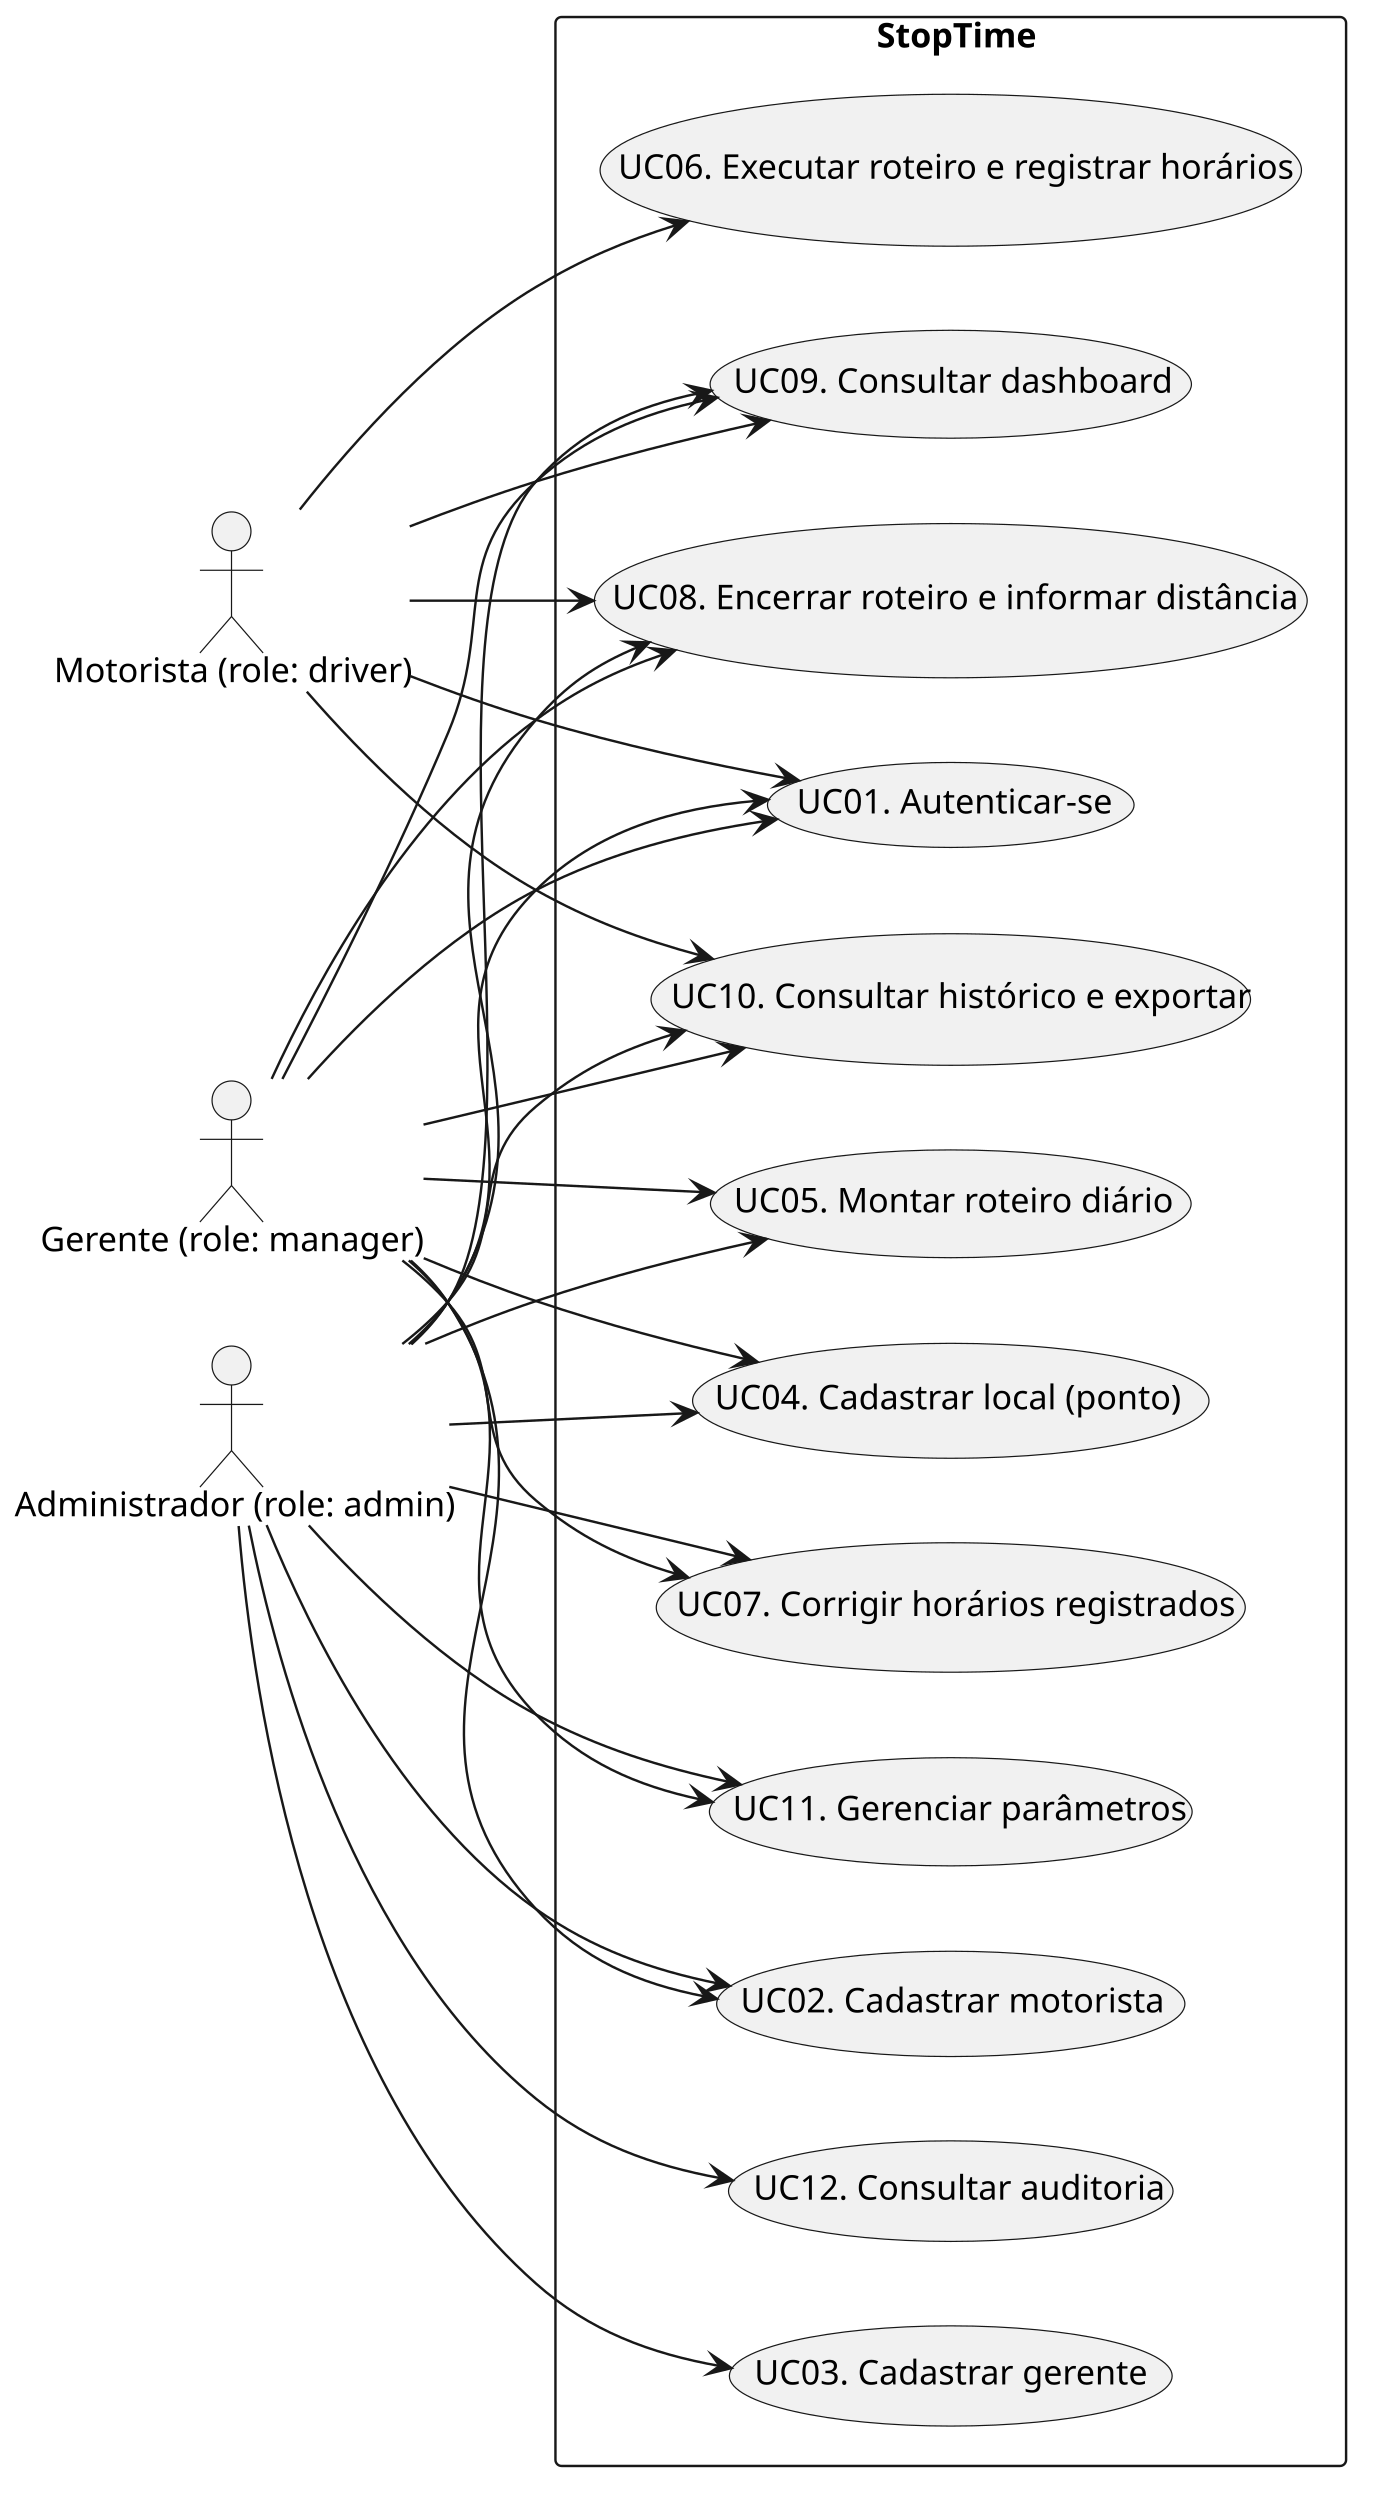
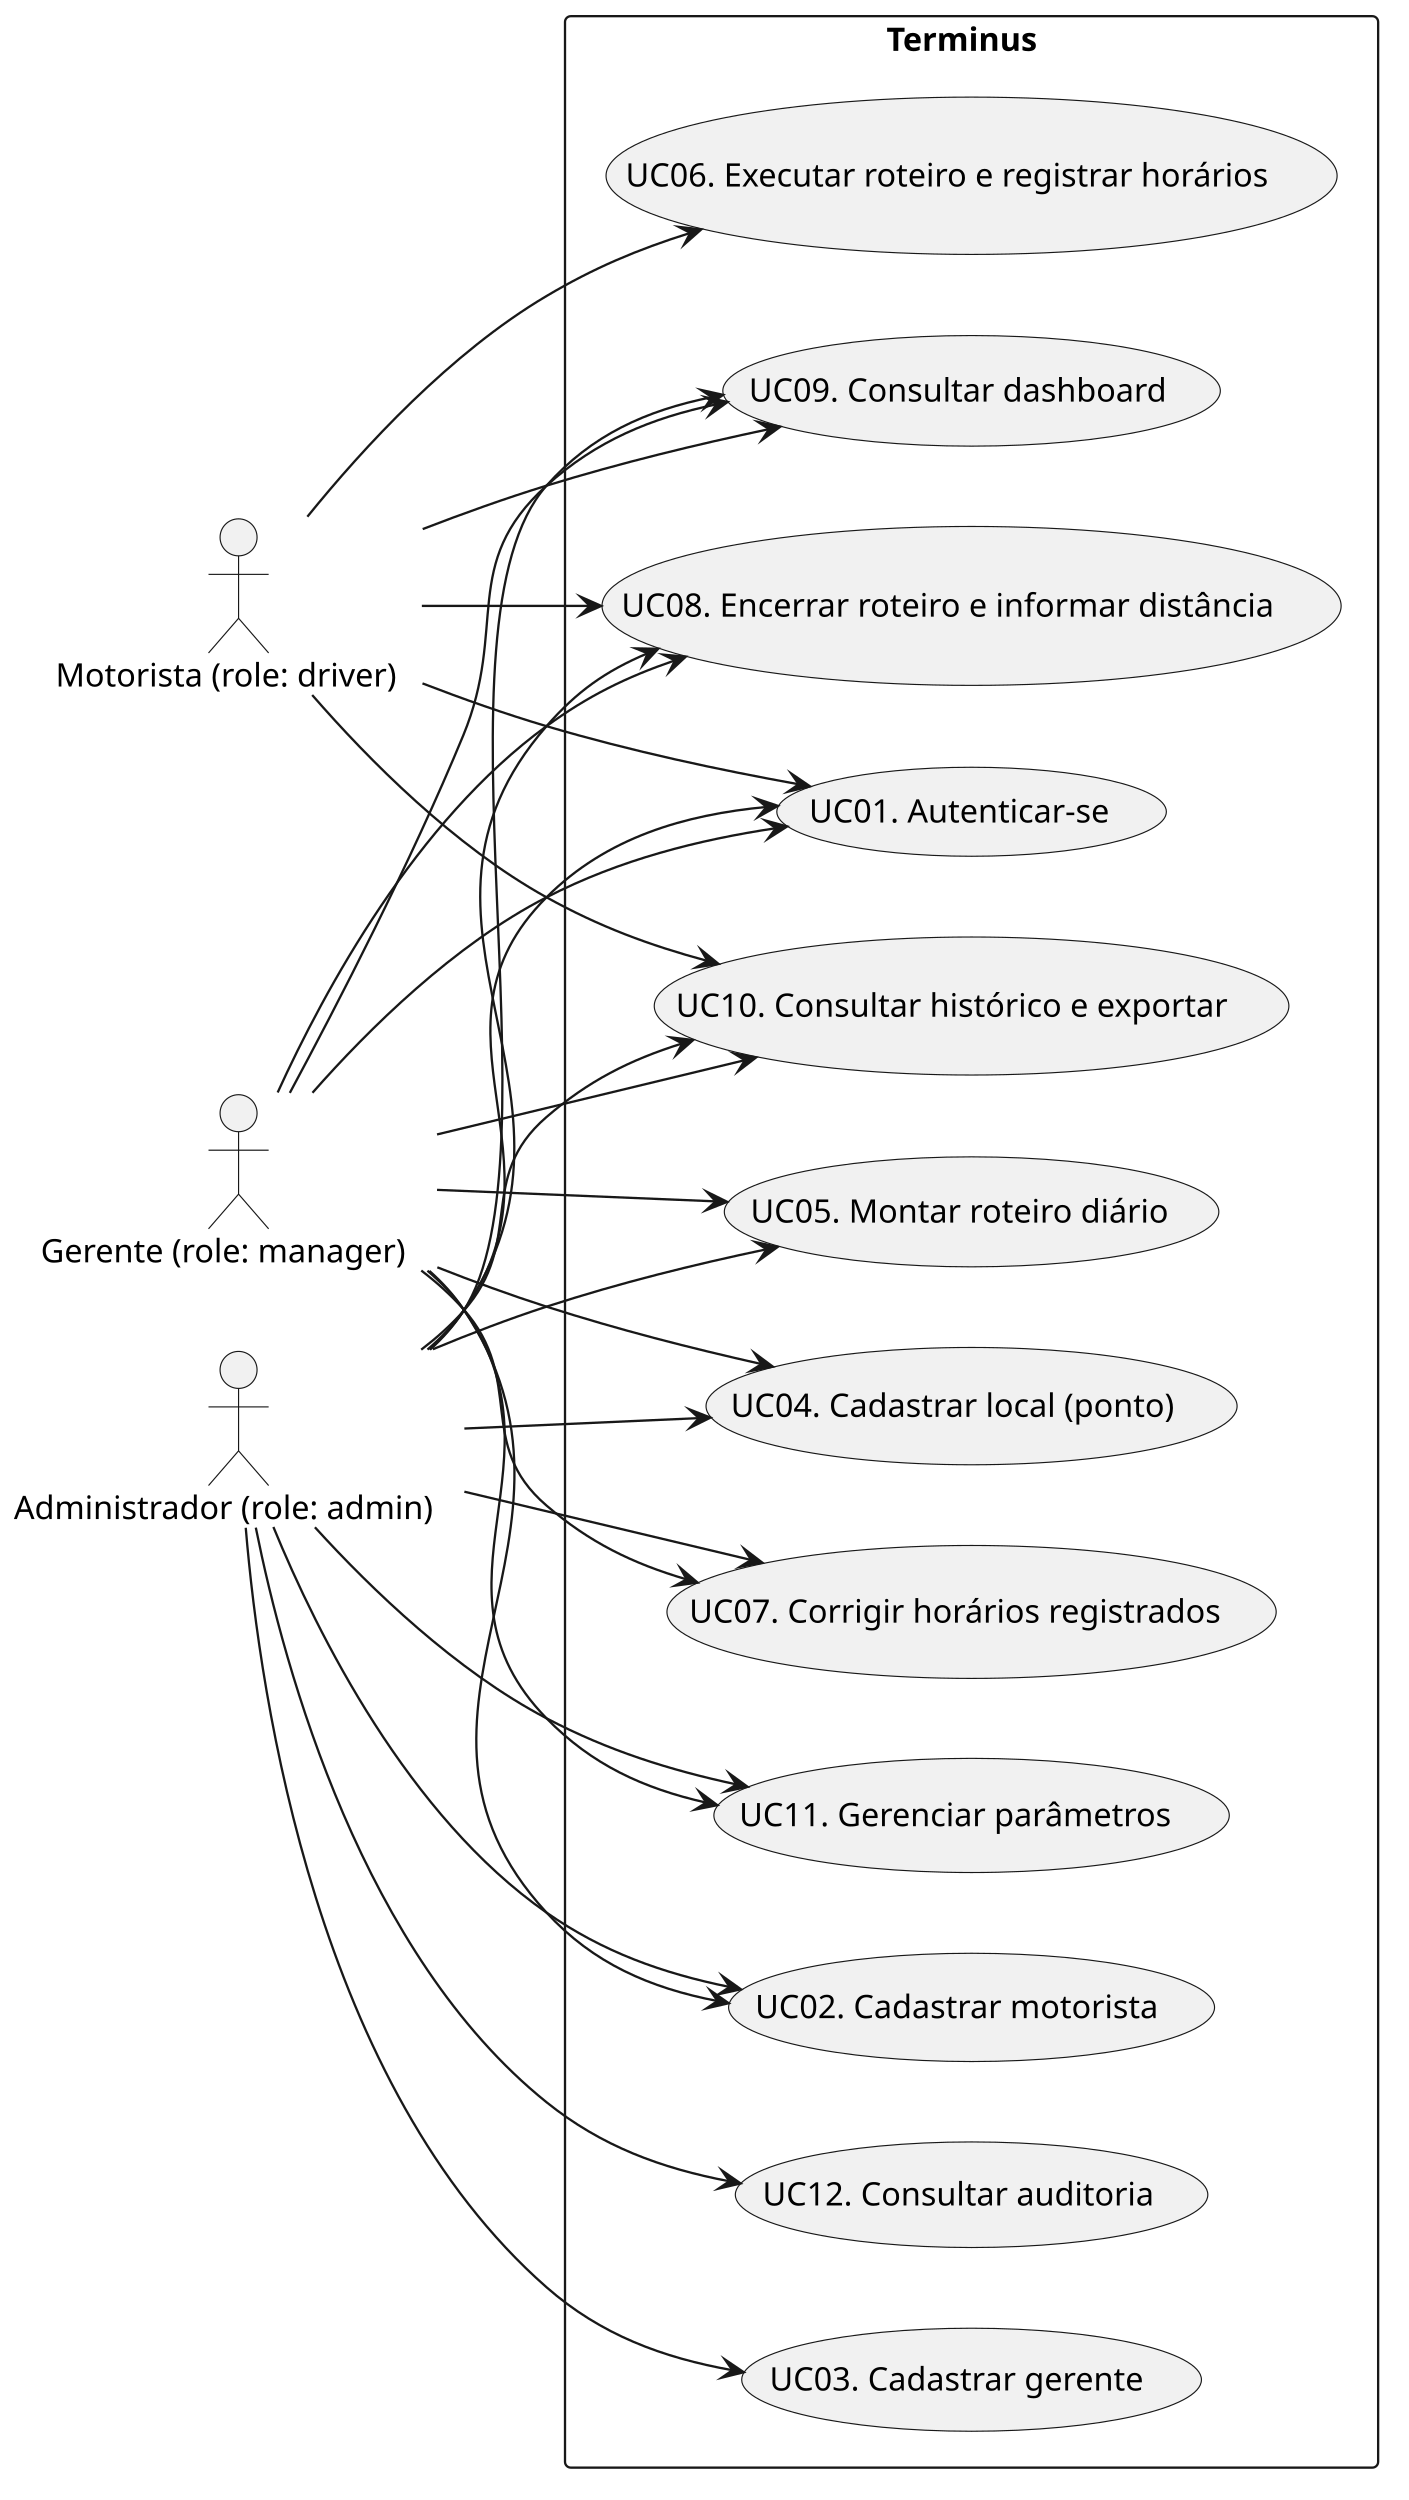
- <svg xmlns="http://www.w3.org/2000/svg" contentStyleType="text/css" data-diagram-type="DESCRIPTION" height="1028px" preserveAspectRatio="none" style="width:567px;height:1028px;background:#FFFFFF;" version="1.1" viewBox="0 0 567 1028" width="567px" zoomAndPan="magnify">
+ <svg xmlns="http://www.w3.org/2000/svg" version="1.1" data-diagram-type="DESCRIPTION" style="width:609px;height:1081px;background:#FFFFFF;" width="609px" height="1081px" viewBox="0 0 609 1081" zoomAndPan="magnify" preserveAspectRatio="none" contentStyleType="text/css">
  <defs />
-   <g>
-     <g class="cluster" data-qualified-name="StopTime" data-source-line="9" id="ent0004">
-       <rect fill="none" height="1007" rx="2.5" ry="2.5" style="stroke:#181818;stroke-width:1;" width="325.11" x="228.4" y="7" />
-       <text fill="#000000" font-family="sans-serif" font-size="14" font-weight="700" lengthAdjust="spacing" textLength="60.928" x="360.491" y="19.5">StopTime</text>
+   <g font-family="sans-serif" lengthAdjust="spacing">
+     <g class="cluster" data-qualified-name="Terminus" id="ent0004" data-source-line="9">
+       <rect x="244.31" y="7" width="351.6" height="1060" fill="none" style="stroke:#181818;stroke-width:1;" rx="2.5" ry="2.5" />
+       <text x="383.309" y="21.995" fill="#000" font-size="14" textLength="73.603" font-weight="700">Terminus</text>
    </g>
-     <g class="entity" data-qualified-name="StopTime.UC01" data-source-line="10" id="ent0005">
-       <ellipse cx="390.955" cy="330.995" fill="#F1F1F1" rx="75.375" ry="17.475" style="stroke:#181818;stroke-width:0.5;" />
-       <text fill="#000000" font-family="sans-serif" font-size="14" lengthAdjust="spacing" textLength="126.7" x="327.606" y="334.495">UC01. Autenticar-se</text>
+     <g class="entity" data-qualified-name="Terminus.UC01" id="ent0005" data-source-line="10">
+       <ellipse cx="420.114" cy="351.005" rx="84.224" ry="19.245" fill="#F1F1F1" style="stroke:#181818;stroke-width:0.5;" />
+       <text x="349.847" y="355.653" fill="#000" font-size="14" textLength="140.533">UC01. Autenticar-se</text>
    </g>
-     <g class="entity" data-qualified-name="StopTime.UC02" data-source-line="11" id="ent0006">
-       <ellipse cx="390.956" cy="824.003" fill="#F1F1F1" rx="96.266" ry="21.653" style="stroke:#181818;stroke-width:0.5;" />
-       <text fill="#000000" font-family="sans-serif" font-size="14" lengthAdjust="spacing" textLength="172.899" x="304.506" y="827.503">UC02. Cadastrar motorista</text>
+     <g class="entity" data-qualified-name="Terminus.UC02" id="ent0006" data-source-line="11">
+       <ellipse cx="420.109" cy="868.002" rx="105.059" ry="23.412" fill="#F1F1F1" style="stroke:#181818;stroke-width:0.5;" />
+       <text x="326.535" y="872.65" fill="#000" font-size="14" textLength="187.147">UC02. Cadastrar motorista</text>
    </g>
-     <g class="entity" data-qualified-name="StopTime.UC03" data-source-line="12" id="ent0007">
-       <ellipse cx="390.956" cy="976.997" fill="#F1F1F1" rx="91.036" ry="20.607" style="stroke:#181818;stroke-width:0.5;" />
-       <text fill="#000000" font-family="sans-serif" font-size="14" lengthAdjust="spacing" textLength="161.559" x="310.176" y="980.497">UC03. Cadastrar gerente</text>
+     <g class="entity" data-qualified-name="Terminus.UC03" id="ent0007" data-source-line="12">
+       <ellipse cx="420.106" cy="1028.999" rx="99.396" ry="22.279" fill="#F1F1F1" style="stroke:#181818;stroke-width:0.5;" />
+       <text x="332.743" y="1033.648" fill="#000" font-size="14" textLength="174.727">UC03. Cadastrar gerente</text>
    </g>
-     <g class="entity" data-qualified-name="StopTime.UC04" data-source-line="13" id="ent0008">
-       <ellipse cx="390.963" cy="576.005" fill="#F1F1F1" rx="106.173" ry="23.634" style="stroke:#181818;stroke-width:0.5;" />
-       <text fill="#000000" font-family="sans-serif" font-size="14" lengthAdjust="spacing" textLength="194.109" x="293.908" y="579.505">UC04. Cadastrar local (ponto)</text>
+     <g class="entity" data-qualified-name="Terminus.UC04" id="ent0008" data-source-line="13">
+       <ellipse cx="420.105" cy="608.003" rx="114.815" ry="25.363" fill="#F1F1F1" style="stroke:#181818;stroke-width:0.5;" />
+       <text x="315.977" y="612.651" fill="#000" font-size="14" textLength="208.257">UC04. Cadastrar local (ponto)</text>
    </g>
-     <g class="entity" data-qualified-name="StopTime.UC05" data-source-line="14" id="ent0009">
-       <ellipse cx="390.961" cy="495.004" fill="#F1F1F1" rx="98.821" ry="22.164" style="stroke:#181818;stroke-width:0.5;" />
-       <text fill="#000000" font-family="sans-serif" font-size="14" lengthAdjust="spacing" textLength="178.401" x="301.761" y="498.504">UC05. Montar roteiro diário</text>
+     <g class="entity" data-qualified-name="Terminus.UC05" id="ent0009" data-source-line="14">
+       <ellipse cx="420.111" cy="524.002" rx="106.911" ry="23.782" fill="#F1F1F1" style="stroke:#181818;stroke-width:0.5;" />
+       <text x="324.52" y="528.651" fill="#000" font-size="14" textLength="191.181">UC05. Montar roteiro diário</text>
    </g>
-     <g class="entity" data-qualified-name="StopTime.UC06" data-source-line="15" id="ent0010">
-       <ellipse cx="390.96" cy="70" fill="#F1F1F1" rx="144.2" ry="31.24" style="stroke:#181818;stroke-width:0.5;" />
-       <text fill="#000000" font-family="sans-serif" font-size="14" lengthAdjust="spacing" textLength="273.587" x="254.167" y="73.5">UC06. Executar roteiro e registrar horários</text>
+     <g class="entity" data-qualified-name="Terminus.UC06" id="ent0010" data-source-line="15">
+       <ellipse cx="420.11" cy="76.002" rx="158.06" ry="34.012" fill="#F1F1F1" style="stroke:#181818;stroke-width:0.5;" />
+       <text x="270.498" y="80.65" fill="#000" font-size="14" textLength="299.223">UC06. Executar roteiro e registrar horários</text>
    </g>
-     <g class="entity" data-qualified-name="StopTime.UC07" data-source-line="16" id="ent0011">
-       <ellipse cx="390.956" cy="660.999" fill="#F1F1F1" rx="121.096" ry="26.619" style="stroke:#181818;stroke-width:0.5;" />
-       <text fill="#000000" font-family="sans-serif" font-size="14" lengthAdjust="spacing" textLength="225.581" x="278.166" y="664.499">UC07. Corrigir horários registrados</text>
+     <g class="entity" data-qualified-name="Terminus.UC07" id="ent0011" data-source-line="16">
+       <ellipse cx="420.108" cy="697.004" rx="131.718" ry="28.744" fill="#F1F1F1" style="stroke:#181818;stroke-width:0.5;" />
+       <text x="298.008" y="701.652" fill="#000" font-size="14" textLength="244.2">UC07. Corrigir horários registrados</text>
    </g>
-     <g class="entity" data-qualified-name="StopTime.UC08" data-source-line="17" id="ent0012">
-       <ellipse cx="390.964" cy="247.001" fill="#F1F1F1" rx="146.554" ry="31.711" style="stroke:#181818;stroke-width:0.5;" />
-       <text fill="#000000" font-family="sans-serif" font-size="14" lengthAdjust="spacing" textLength="278.445" x="251.742" y="250.501">UC08. Encerrar roteiro e informar distância</text>
+     <g class="entity" data-qualified-name="Terminus.UC08" id="ent0012" data-source-line="17">
+       <ellipse cx="420.108" cy="262" rx="159.798" ry="34.36" fill="#F1F1F1" style="stroke:#181818;stroke-width:0.5;" />
+       <text x="268.696" y="266.648" fill="#000" font-size="14" textLength="302.825">UC08. Encerrar roteiro e informar distância</text>
    </g>
-     <g class="entity" data-qualified-name="StopTime.UC09" data-source-line="18" id="ent0013">
-       <ellipse cx="390.958" cy="158.002" fill="#F1F1F1" rx="98.958" ry="22.192" style="stroke:#181818;stroke-width:0.5;" />
-       <text fill="#000000" font-family="sans-serif" font-size="14" lengthAdjust="spacing" textLength="178.695" x="301.611" y="161.502">UC09. Consultar dashboard</text>
+     <g class="entity" data-qualified-name="Terminus.UC09" id="ent0013" data-source-line="18">
+       <ellipse cx="420.109" cy="169.002" rx="107.559" ry="23.912" fill="#F1F1F1" style="stroke:#181818;stroke-width:0.5;" />
+       <text x="323.814" y="173.65" fill="#000" font-size="14" textLength="192.589">UC09. Consultar dashboard</text>
    </g>
-     <g class="entity" data-qualified-name="StopTime.UC10" data-source-line="19" id="ent0014">
-       <ellipse cx="390.957" cy="411.002" fill="#F1F1F1" rx="123.257" ry="27.052" style="stroke:#181818;stroke-width:0.5;" />
-       <text fill="#000000" font-family="sans-serif" font-size="14" lengthAdjust="spacing" textLength="230.103" x="275.906" y="414.502">UC10. Consultar histórico e exportar</text>
+     <g class="entity" data-qualified-name="Terminus.UC10" id="ent0014" data-source-line="19">
+       <ellipse cx="420.107" cy="435.001" rx="137.207" ry="29.841" fill="#F1F1F1" style="stroke:#181818;stroke-width:0.5;" />
+       <text x="292.234" y="439.65" fill="#000" font-size="14" textLength="255.746">UC10. Consultar histórico e exportar</text>
    </g>
-     <g class="entity" data-qualified-name="StopTime.UC11" data-source-line="20" id="ent0015">
-       <ellipse cx="390.955" cy="744.999" fill="#F1F1F1" rx="99.245" ry="22.249" style="stroke:#181818;stroke-width:0.5;" />
-       <text fill="#000000" font-family="sans-serif" font-size="14" lengthAdjust="spacing" textLength="179.311" x="301.3" y="748.499">UC11. Gerenciar parâmetros</text>
+     <g class="entity" data-qualified-name="Terminus.UC11" id="ent0015" data-source-line="20">
+       <ellipse cx="420.11" cy="784.996" rx="111.43" ry="24.686" fill="#F1F1F1" style="stroke:#181818;stroke-width:0.5;" />
+       <text x="319.625" y="789.645" fill="#000" font-size="14" textLength="200.97">UC11. Gerenciar parâmetros</text>
    </g>
-     <g class="entity" data-qualified-name="StopTime.UC12" data-source-line="21" id="ent0016">
-       <ellipse cx="390.956" cy="900.999" fill="#F1F1F1" rx="91.396" ry="20.679" style="stroke:#181818;stroke-width:0.5;" />
-       <text fill="#000000" font-family="sans-serif" font-size="14" lengthAdjust="spacing" textLength="162.343" x="309.784" y="904.499">UC12. Consultar auditoria</text>
+     <g class="entity" data-qualified-name="Terminus.UC12" id="ent0016" data-source-line="21">
+       <ellipse cx="420.112" cy="949" rx="102.152" ry="22.83" fill="#F1F1F1" style="stroke:#181818;stroke-width:0.5;" />
+       <text x="329.717" y="953.649" fill="#000" font-size="14" textLength="180.79">UC12. Consultar auditoria</text>
    </g>
-     <g class="entity" data-qualified-name="Motorista" data-source-line="5" id="ent0001">
-       <ellipse cx="95.198" cy="218.5" fill="#F1F1F1" rx="8" ry="8" style="stroke:#181818;stroke-width:0.5;" />
-       <path d="M95.198,226.5 L95.198,253.5 M82.198,234.5 L108.198,234.5 M95.198,253.5 L82.198,268.5 M95.198,253.5 L108.198,268.5" fill="none" style="stroke:#181818;stroke-width:0.5;" />
-       <text fill="#000000" font-family="sans-serif" font-size="14" lengthAdjust="spacing" textLength="146.076" x="22.16" y="280.5">Motorista (role: driver)</text>
+     <g class="entity" data-qualified-name="Motorista" id="ent0001" data-source-line="5">
+       <ellipse cx="103.159" cy="232.35" rx="8" ry="8" fill="#F1F1F1" style="stroke:#181818;stroke-width:0.5;" />
+       <path d="M103.159,240.35 L103.159,267.35 M90.159,248.35 L116.159,248.35 M103.159,267.35 L90.159,282.35 M103.159,267.35 L116.159,282.35" style="stroke:#181818;stroke-width:0.5;" fill="none" />
+       <text x="24.03" y="296.845" fill="#000" font-size="14" textLength="158.259">Motorista (role: driver)</text>
    </g>
-     <g class="entity" data-qualified-name="Gerente" data-source-line="6" id="ent0002">
-       <ellipse cx="95.196" cy="452.5" fill="#F1F1F1" rx="8" ry="8" style="stroke:#181818;stroke-width:0.5;" />
-       <path d="M95.196,460.5 L95.196,487.5 M82.196,468.5 L108.196,468.5 M95.196,487.5 L82.196,502.5 M95.196,487.5 L108.196,502.5" fill="none" style="stroke:#181818;stroke-width:0.5;" />
-       <text fill="#000000" font-family="sans-serif" font-size="14" lengthAdjust="spacing" textLength="157.191" x="16.6" y="514.5">Gerente (role: manager)</text>
+     <g class="entity" data-qualified-name="Gerente" id="ent0002" data-source-line="6">
+       <ellipse cx="103.158" cy="481.35" rx="8" ry="8" fill="#F1F1F1" style="stroke:#181818;stroke-width:0.5;" />
+       <path d="M103.158,489.35 L103.158,516.35 M90.158,497.35 L116.158,497.35 M103.158,516.35 L90.158,531.35 M103.158,516.35 L116.158,531.35" style="stroke:#181818;stroke-width:0.5;" fill="none" />
+       <text x="17.61" y="545.845" fill="#000" font-size="14" textLength="171.097">Gerente (role: manager)</text>
    </g>
-     <g class="entity" data-qualified-name="Admin" data-source-line="7" id="ent0003">
-       <ellipse cx="95.201" cy="561.5" fill="#F1F1F1" rx="8" ry="8" style="stroke:#181818;stroke-width:0.5;" />
-       <path d="M95.201,569.5 L95.201,596.5 M82.201,577.5 L108.201,577.5 M95.201,596.5 L82.201,611.5 M95.201,596.5 L108.201,611.5" fill="none" style="stroke:#181818;stroke-width:0.5;" />
-       <text fill="#000000" font-family="sans-serif" font-size="14" lengthAdjust="spacing" textLength="178.401" x="6" y="623.5">Administrador (role: admin)</text>
+     <g class="entity" data-qualified-name="Admin" id="ent0003" data-source-line="7">
+       <ellipse cx="103.156" cy="592.35" rx="8" ry="8" fill="#F1F1F1" style="stroke:#181818;stroke-width:0.5;" />
+       <path d="M103.156,600.35 L103.156,627.35 M90.156,608.35 L116.156,608.35 M103.156,627.35 L90.156,642.35 M103.156,627.35 L116.156,642.35" style="stroke:#181818;stroke-width:0.5;" fill="none" />
+       <text x="6" y="656.845" fill="#000" font-size="14" textLength="194.312">Administrador (role: admin)</text>
    </g>
-     <g class="link" data-entity-1="ent0001" data-entity-2="ent0005" data-link-type="dependency" data-source-line="24" id="lnk17">
-       <path d="M168.69,278.02 C185.48,284.52 203.41,290.93 220.4,296 C255.69,306.52 291.112,314.076 323.592,320.046" fill="none" id="Motorista-to-UC01" style="stroke:#181818;stroke-width:1;" />
-       <polygon fill="#181818" points="328.51,320.95,320.381,315.389,323.592,320.046,318.935,323.257,328.51,320.95" style="stroke:#181818;stroke-width:1;stroke-linejoin:miter;stroke-miterlimit:10;" />
+     <g class="link" data-entity-1="ent0001" data-entity-2="ent0005" id="lnk17" data-source-line="24" data-link-type="dependency">
+       <path d="M182.68,295.5 C200.14,302.22 218.7,308.8 236.31,314 C273.42,324.96 310.79,332.859 345.35,339.119" style="stroke:#181818;stroke-width:1;" fill="none" id="Motorista-to-UC01" />
+       <polygon points="350.27,340.01,342.127,334.47,345.35,339.119,340.701,342.342,350.27,340.01" fill="#181818" style="stroke:#181818;stroke-width:1;stroke-linejoin:miter;stroke-miterlimit:10;" />
    </g>
-     <g class="link" data-entity-1="ent0001" data-entity-2="ent0010" data-link-type="dependency" data-source-line="25" id="lnk18">
-       <path d="M123.26,209.54 C146.07,180.55 181.21,141.5 220.4,118 C239.42,106.59 256.499,99.294 278.049,92.544" fill="none" id="Motorista-to-UC06" style="stroke:#181818;stroke-width:1;" />
-       <polygon fill="#181818" points="282.82,91.05,273.036,89.923,278.049,92.544,275.427,97.557,282.82,91.05" style="stroke:#181818;stroke-width:1;stroke-linejoin:miter;stroke-miterlimit:10;" />
+     <g class="link" data-entity-1="ent0001" data-entity-2="ent0010" id="lnk18" data-source-line="25" data-link-type="dependency">
+       <path d="M132.9,223.43 C157.29,193.3 194.84,152.56 236.31,128 C256.75,115.89 275.381,107.982 298.461,100.712" style="stroke:#181818;stroke-width:1;" fill="none" id="Motorista-to-UC06" />
+       <polygon points="303.23,99.21,293.444,98.099,298.461,100.712,295.848,105.729,303.23,99.21" fill="#181818" style="stroke:#181818;stroke-width:1;stroke-linejoin:miter;stroke-miterlimit:10;" />
    </g>
-     <g class="link" data-entity-1="ent0001" data-entity-2="ent0012" data-link-type="dependency" data-source-line="26" id="lnk19">
-       <path d="M168.44,247 C191.46,247 212.81,247 239.11,247" fill="none" id="Motorista-to-UC08" style="stroke:#181818;stroke-width:1;" />
-       <polygon fill="#181818" points="244.11,247,235.11,243,239.11,247,235.11,251,244.11,247" style="stroke:#181818;stroke-width:1;stroke-linejoin:miter;stroke-miterlimit:10;" />
+     <g class="link" data-entity-1="ent0001" data-entity-2="ent0012" id="lnk19" data-source-line="26" data-link-type="dependency">
+       <path d="M182.41,262 C206.1,262 228.01,262 254.99,262" style="stroke:#181818;stroke-width:1;" fill="none" id="Motorista-to-UC08" />
+       <polygon points="259.99,262,250.99,258,254.99,262,250.99,266,259.99,262" fill="#181818" style="stroke:#181818;stroke-width:1;stroke-linejoin:miter;stroke-miterlimit:10;" />
    </g>
-     <g class="link" data-entity-1="ent0001" data-entity-2="ent0013" data-link-type="dependency" data-source-line="27" id="lnk20">
-       <path d="M168.47,216.46 C185.35,209.9 203.37,203.34 220.4,198 C251.43,188.28 281.411,180.763 311.421,174.043" fill="none" id="Motorista-to-UC09" style="stroke:#181818;stroke-width:1;" />
-       <polygon fill="#181818" points="316.3,172.95,306.643,171.013,311.421,174.043,308.392,178.82,316.3,172.95" style="stroke:#181818;stroke-width:1;stroke-linejoin:miter;stroke-miterlimit:10;" />
+     <g class="link" data-entity-1="ent0001" data-entity-2="ent0013" id="lnk20" data-source-line="27" data-link-type="dependency">
+       <path d="M182.77,228.77 C200.22,222.05 218.75,215.39 236.31,210 C268.96,199.98 300.689,192.32 332.529,185.55" style="stroke:#181818;stroke-width:1;" fill="none" id="Motorista-to-UC09" />
+       <polygon points="337.42,184.51,327.785,182.469,332.529,185.55,329.449,190.294,337.42,184.51" fill="#181818" style="stroke:#181818;stroke-width:1;stroke-linejoin:miter;stroke-miterlimit:10;" />
    </g>
-     <g class="link" data-entity-1="ent0001" data-entity-2="ent0014" data-link-type="dependency" data-source-line="28" id="lnk21">
-       <path d="M126.16,284.42 C149.26,310.89 183.43,345.24 220.4,366 C242.57,378.45 263.492,386.27 288.122,392.9" fill="none" id="Motorista-to-UC10" style="stroke:#181818;stroke-width:1;" />
-       <polygon fill="#181818" points="292.95,394.2,285.299,387.998,288.122,392.9,283.22,395.723,292.95,394.2" style="stroke:#181818;stroke-width:1;stroke-linejoin:miter;stroke-miterlimit:10;" />
+     <g class="link" data-entity-1="ent0001" data-entity-2="ent0014" id="lnk21" data-source-line="28" data-link-type="dependency">
+       <path d="M134.99,300.53 C159.57,328.75 196.4,365.85 236.31,388 C259.09,400.64 280.523,408.657 305.903,415.507" style="stroke:#181818;stroke-width:1;" fill="none" id="Motorista-to-UC10" />
+       <polygon points="310.73,416.81,303.083,410.603,305.903,415.507,300.999,418.327,310.73,416.81" fill="#181818" style="stroke:#181818;stroke-width:1;stroke-linejoin:miter;stroke-miterlimit:10;" />
    </g>
-     <g class="link" data-entity-1="ent0002" data-entity-2="ent0005" data-link-type="dependency" data-source-line="30" id="lnk22">
-       <path d="M126.57,443.71 C149.62,417.92 183.56,384.96 220.4,366 C250.87,350.32 282.876,342.417 314.506,337.637" fill="none" id="Gerente-to-UC01" style="stroke:#181818;stroke-width:1;" />
-       <polygon fill="#181818" points="319.45,336.89,309.953,334.28,314.506,337.637,311.149,342.19,319.45,336.89" style="stroke:#181818;stroke-width:1;stroke-linejoin:miter;stroke-miterlimit:10;" />
+     <g class="link" data-entity-1="ent0002" data-entity-2="ent0005" id="lnk22" data-source-line="30" data-link-type="dependency">
+       <path d="M135.11,472.52 C159.62,444.71 196.31,408.55 236.31,388 C268.28,371.57 301.947,363.19 335.437,358.11" style="stroke:#181818;stroke-width:1;" fill="none" id="Gerente-to-UC01" />
+       <polygon points="340.38,357.36,330.882,354.755,335.437,358.11,332.082,362.665,340.38,357.36" fill="#181818" style="stroke:#181818;stroke-width:1;stroke-linejoin:miter;stroke-miterlimit:10;" />
    </g>
-     <g class="link" data-entity-1="ent0002" data-entity-2="ent0006" data-link-type="dependency" data-source-line="31" id="lnk23">
-       <path d="M168.96,518.37 C174.85,523.64 180.16,529.5 184.4,536 C245.53,629.63 144.66,702.74 220.4,785 C239.53,805.78 262.391,815.629 289.951,820.969" fill="none" id="Gerente-to-UC02" style="stroke:#181818;stroke-width:1;" />
-       <polygon fill="#181818" points="294.86,821.92,286.785,816.281,289.951,820.969,285.263,824.135,294.86,821.92" style="stroke:#181818;stroke-width:1;stroke-linejoin:miter;stroke-miterlimit:10;" />
+     <g class="link" data-entity-1="ent0002" data-entity-2="ent0006" id="lnk23" data-source-line="31" data-link-type="dependency">
+       <path d="M185.68,549.55 C191.23,554.47 196.22,559.94 200.31,566 C265.86,663.03 157.04,740.81 236.31,827 C256.57,849.02 280.962,859.555 310.202,865.245" style="stroke:#181818;stroke-width:1;" fill="none" id="Gerente-to-UC02" />
+       <polygon points="315.11,866.2,307.04,860.555,310.202,865.245,305.512,868.407,315.11,866.2" fill="#181818" style="stroke:#181818;stroke-width:1;stroke-linejoin:miter;stroke-miterlimit:10;" />
    </g>
-     <g class="link" data-entity-1="ent0002" data-entity-2="ent0008" data-link-type="dependency" data-source-line="32" id="lnk24">
-       <path d="M174.24,517.37 C189.37,523.72 205.24,529.91 220.4,535 C249.69,544.83 277.678,552.206 306.628,558.886" fill="none" id="Gerente-to-UC04" style="stroke:#181818;stroke-width:1;" />
-       <polygon fill="#181818" points="311.5,560.01,303.63,554.089,306.628,558.886,301.831,561.884,311.5,560.01" style="stroke:#181818;stroke-width:1;stroke-linejoin:miter;stroke-miterlimit:10;" />
+     <g class="link" data-entity-1="ent0002" data-entity-2="ent0008" id="lnk24" data-source-line="32" data-link-type="dependency">
+       <path d="M189.1,547.99 C204.65,554.11 220.85,560.06 236.31,565 C267.83,575.08 298.213,582.82 329.293,589.83" style="stroke:#181818;stroke-width:1;" fill="none" id="Gerente-to-UC04" />
+       <polygon points="334.17,590.93,326.271,585.048,329.293,589.83,324.51,592.852,334.17,590.93" fill="#181818" style="stroke:#181818;stroke-width:1;stroke-linejoin:miter;stroke-miterlimit:10;" />
    </g>
-     <g class="link" data-entity-1="ent0002" data-entity-2="ent0009" data-link-type="dependency" data-source-line="33" id="lnk25">
-       <path d="M174.15,484.71 C210.86,486.46 250.016,488.332 288.786,490.182" fill="none" id="Gerente-to-UC05" style="stroke:#181818;stroke-width:1;" />
-       <polygon fill="#181818" points="293.78,490.42,284.981,485.996,288.786,490.182,284.6,493.986,293.78,490.42" style="stroke:#181818;stroke-width:1;stroke-linejoin:miter;stroke-miterlimit:10;" />
+     <g class="link" data-entity-1="ent0002" data-entity-2="ent0009" id="lnk25" data-source-line="33" data-link-type="dependency">
+       <path d="M188.97,514.5 C227.6,516.1 268.694,517.794 309.454,519.474" style="stroke:#181818;stroke-width:1;" fill="none" id="Gerente-to-UC05" />
+       <polygon points="314.45,519.68,305.622,515.313,309.454,519.474,305.293,523.306,314.45,519.68" fill="#181818" style="stroke:#181818;stroke-width:1;stroke-linejoin:miter;stroke-miterlimit:10;" />
    </g>
-     <g class="link" data-entity-1="ent0002" data-entity-2="ent0011" data-link-type="dependency" data-source-line="34" id="lnk26">
-       <path d="M165.45,518.32 C172.34,523.7 178.84,529.6 184.4,536 C210.25,565.73 190.35,591.52 220.4,617 C238.15,632.05 255.632,640.624 278.152,647.224" fill="none" id="Gerente-to-UC07" style="stroke:#181818;stroke-width:1;" />
-       <polygon fill="#181818" points="282.95,648.63,275.438,642.26,278.152,647.224,273.188,649.937,282.95,648.63" style="stroke:#181818;stroke-width:1;stroke-linejoin:miter;stroke-miterlimit:10;" />
+     <g class="link" data-entity-1="ent0002" data-entity-2="ent0011" id="lnk26" data-source-line="34" data-link-type="dependency">
+       <path d="M182.16,549.38 C188.76,554.42 194.95,559.96 200.31,566 C227.55,596.68 205.15,624.31 236.31,651 C254.83,666.86 273.253,675.979 296.873,682.929" style="stroke:#181818;stroke-width:1;" fill="none" id="Gerente-to-UC07" />
+       <polygon points="301.67,684.34,294.165,677.962,296.873,682.929,291.907,685.637,301.67,684.34" fill="#181818" style="stroke:#181818;stroke-width:1;stroke-linejoin:miter;stroke-miterlimit:10;" />
    </g>
-     <g class="link" data-entity-1="ent0002" data-entity-2="ent0012" data-link-type="dependency" data-source-line="35" id="lnk27">
-       <path d="M111.7,443.65 C131.04,401.61 168.06,334.2 220.4,296 C237.36,283.63 252.65,275.99 272.88,269.06" fill="none" id="Gerente-to-UC08" style="stroke:#181818;stroke-width:1;" />
-       <polygon fill="#181818" points="277.61,267.44,267.799,266.572,272.88,269.06,270.392,274.141,277.61,267.44" style="stroke:#181818;stroke-width:1;stroke-linejoin:miter;stroke-miterlimit:10;" />
+     <g class="link" data-entity-1="ent0002" data-entity-2="ent0012" id="lnk27" data-source-line="35" data-link-type="dependency">
+       <path d="M120.06,472.39 C140.45,427.67 180.01,354.92 236.31,314 C254.19,301 270.511,292.874 291.831,285.554" style="stroke:#181818;stroke-width:1;" fill="none" id="Gerente-to-UC08" />
+       <polygon points="296.56,283.93,286.749,283.069,291.831,285.554,289.347,290.636,296.56,283.93" fill="#181818" style="stroke:#181818;stroke-width:1;stroke-linejoin:miter;stroke-miterlimit:10;" />
    </g>
-     <g class="link" data-entity-1="ent0002" data-entity-2="ent0013" data-link-type="dependency" data-source-line="36" id="lnk28">
-       <path d="M116.12,443.68 C134.93,407.69 163.33,351.41 184.4,301 C203.1,256.26 184.37,230.45 220.4,198 C240.85,179.58 263.301,170.246 290.041,164.526" fill="none" id="Gerente-to-UC09" style="stroke:#181818;stroke-width:1;" />
-       <polygon fill="#181818" points="294.93,163.48,285.292,161.451,290.041,164.526,286.966,169.274,294.93,163.48" style="stroke:#181818;stroke-width:1;stroke-linejoin:miter;stroke-miterlimit:10;" />
+     <g class="link" data-entity-1="ent0002" data-entity-2="ent0013" id="lnk28" data-source-line="36" data-link-type="dependency">
+       <path d="M125.32,472.56 C145.99,434.14 177.57,373.01 200.31,318 C219.64,271.24 198.77,243.92 236.31,210 C257.79,190.59 281.537,180.747 309.757,174.827" style="stroke:#181818;stroke-width:1;" fill="none" id="Gerente-to-UC09" />
+       <polygon points="314.65,173.8,305.02,171.733,309.757,174.827,306.663,179.563,314.65,173.8" fill="#181818" style="stroke:#181818;stroke-width:1;stroke-linejoin:miter;stroke-miterlimit:10;" />
    </g>
-     <g class="link" data-entity-1="ent0002" data-entity-2="ent0014" data-link-type="dependency" data-source-line="37" id="lnk29">
-       <path d="M174.15,462.43 C214.77,452.74 259.636,442.06 301.106,432.17" fill="none" id="Gerente-to-UC10" style="stroke:#181818;stroke-width:1;" />
-       <polygon fill="#181818" points="305.97,431.01,296.288,429.207,301.106,432.17,298.143,436.989,305.97,431.01" style="stroke:#181818;stroke-width:1;stroke-linejoin:miter;stroke-miterlimit:10;" />
+     <g class="link" data-entity-1="ent0002" data-entity-2="ent0014" id="lnk29" data-source-line="37" data-link-type="dependency">
+       <path d="M188.97,490.53 C231.61,480.25 278.479,468.933 322.089,458.413" style="stroke:#181818;stroke-width:1;" fill="none" id="Gerente-to-UC10" />
+       <polygon points="326.95,457.24,317.263,455.462,322.089,458.413,319.139,463.239,326.95,457.24" fill="#181818" style="stroke:#181818;stroke-width:1;stroke-linejoin:miter;stroke-miterlimit:10;" />
    </g>
-     <g class="link" data-entity-1="ent0002" data-entity-2="ent0015" data-link-type="dependency" data-source-line="38" id="lnk30">
-       <path d="M168.1,518.31 C174.25,523.61 179.84,529.5 184.4,536 C228.49,598.88 166.69,650.11 220.4,705 C239.54,724.56 261.451,734.244 288.101,739.944" fill="none" id="Gerente-to-UC11" style="stroke:#181818;stroke-width:1;" />
-       <polygon fill="#181818" points="292.99,740.99,285.026,735.196,288.101,739.944,283.352,743.019,292.99,740.99" style="stroke:#181818;stroke-width:1;stroke-linejoin:miter;stroke-miterlimit:10;" />
+     <g class="link" data-entity-1="ent0002" data-entity-2="ent0015" id="lnk30" data-source-line="38" data-link-type="dependency">
+       <path d="M184.82,549.46 C190.63,554.42 195.92,559.92 200.31,566 C247.34,631.06 180.27,685.52 236.31,743 C255.86,763.05 278.034,773.264 305.324,779.454" style="stroke:#181818;stroke-width:1;" fill="none" id="Gerente-to-UC11" />
+       <polygon points="310.2,780.56,302.308,774.668,305.324,779.454,300.538,782.47,310.2,780.56" fill="#181818" style="stroke:#181818;stroke-width:1;stroke-linejoin:miter;stroke-miterlimit:10;" />
    </g>
-     <g class="link" data-entity-1="ent0003" data-entity-2="ent0005" data-link-type="dependency" data-source-line="40" id="lnk31">
-       <path d="M168.1,552.69 C174.25,547.39 179.84,541.5 184.4,535 C228.49,472.12 165.93,420.13 220.4,366 C245.24,341.32 277.61,332.297 310.93,329.307" fill="none" id="Admin-to-UC01" style="stroke:#181818;stroke-width:1;" />
-       <polygon fill="#181818" points="315.91,328.86,306.589,325.68,310.93,329.307,307.303,333.648,315.91,328.86" style="stroke:#181818;stroke-width:1;stroke-linejoin:miter;stroke-miterlimit:10;" />
+     <g class="link" data-entity-1="ent0003" data-entity-2="ent0005" id="lnk31" data-source-line="40" data-link-type="dependency">
+       <path d="M184.84,583.55 C190.64,578.59 195.92,573.08 200.31,567 C247.78,501.18 178.97,445.42 236.31,388 C262.28,362 296.182,352.249 331.412,348.929" style="stroke:#181818;stroke-width:1;" fill="none" id="Admin-to-UC01" />
+       <polygon points="336.39,348.46,327.054,345.322,331.412,348.929,327.805,353.287,336.39,348.46" fill="#181818" style="stroke:#181818;stroke-width:1;stroke-linejoin:miter;stroke-miterlimit:10;" />
    </g>
-     <g class="link" data-entity-1="ent0003" data-entity-2="ent0006" data-link-type="dependency" data-source-line="41" id="lnk32">
-       <path d="M109.64,627.12 C127.75,671.7 164.34,745.41 220.4,785 C243.59,801.38 267.711,809.99 295.161,815.591" fill="none" id="Admin-to-UC02" style="stroke:#181818;stroke-width:1;" />
-       <polygon fill="#181818" points="300.06,816.59,292.041,810.872,295.161,815.591,290.442,818.71,300.06,816.59" style="stroke:#181818;stroke-width:1;stroke-linejoin:miter;stroke-miterlimit:10;" />
+     <g class="link" data-entity-1="ent0003" data-entity-2="ent0006" id="lnk32" data-source-line="41" data-link-type="dependency">
+       <path d="M118.21,660.26 C137.46,707.1 176.59,785.31 236.31,827 C260.85,844.13 286.461,853.239 315.481,859.169" style="stroke:#181818;stroke-width:1;" fill="none" id="Admin-to-UC02" />
+       <polygon points="320.38,860.17,312.363,854.449,315.481,859.169,310.761,862.287,320.38,860.17" fill="#181818" style="stroke:#181818;stroke-width:1;stroke-linejoin:miter;stroke-miterlimit:10;" />
    </g>
-     <g class="link" data-entity-1="ent0003" data-entity-2="ent0007" data-link-type="dependency" data-source-line="42" id="lnk33">
-       <path d="M98.13,627.5 C103.95,699.33 127.23,856.51 220.4,939 C242.42,958.5 267.338,967.78 295.858,972.88" fill="none" id="Admin-to-UC03" style="stroke:#181818;stroke-width:1;" />
-       <polygon fill="#181818" points="300.78,973.76,292.625,968.238,295.858,972.88,291.216,976.113,300.78,973.76" style="stroke:#181818;stroke-width:1;stroke-linejoin:miter;stroke-miterlimit:10;" />
+     <g class="link" data-entity-1="ent0003" data-entity-2="ent0007" id="lnk33" data-source-line="42" data-link-type="dependency">
+       <path d="M106.26,660.61 C112.52,735.84 137.44,902.23 236.31,989 C259.75,1009.57 286.398,1019.46 316.698,1024.88" style="stroke:#181818;stroke-width:1;" fill="none" id="Admin-to-UC03" />
+       <polygon points="321.62,1025.76,313.465,1020.238,316.698,1024.88,312.056,1028.113,321.62,1025.76" fill="#181818" style="stroke:#181818;stroke-width:1;stroke-linejoin:miter;stroke-miterlimit:10;" />
    </g>
-     <g class="link" data-entity-1="ent0003" data-entity-2="ent0008" data-link-type="dependency" data-source-line="43" id="lnk34">
-       <path d="M184.74,585.78 C216.83,584.25 248.376,582.749 281.636,581.159" fill="none" id="Admin-to-UC04" style="stroke:#181818;stroke-width:1;" />
-       <polygon fill="#181818" points="286.63,580.92,277.449,577.354,281.636,581.159,277.831,585.345,286.63,580.92" style="stroke:#181818;stroke-width:1;stroke-linejoin:miter;stroke-miterlimit:10;" />
+     <g class="link" data-entity-1="ent0003" data-entity-2="ent0008" id="lnk34" data-source-line="43" data-link-type="dependency">
+       <path d="M200.79,617.7 C234.43,616.21 267.435,614.743 302.205,613.193" style="stroke:#181818;stroke-width:1;" fill="none" id="Admin-to-UC04" />
+       <polygon points="307.2,612.97,298.031,609.375,302.205,613.193,298.387,617.367,307.2,612.97" fill="#181818" style="stroke:#181818;stroke-width:1;stroke-linejoin:miter;stroke-miterlimit:10;" />
    </g>
-     <g class="link" data-entity-1="ent0003" data-entity-2="ent0009" data-link-type="dependency" data-source-line="44" id="lnk35">
-       <path d="M174.84,552.56 C189.78,546.2 205.42,540.03 220.4,535 C250.93,524.74 280.528,517.169 310.378,510.57" fill="none" id="Admin-to-UC05" style="stroke:#181818;stroke-width:1;" />
-       <polygon fill="#181818" points="315.26,509.49,305.609,507.527,310.378,510.57,307.336,515.339,315.26,509.49" style="stroke:#181818;stroke-width:1;stroke-linejoin:miter;stroke-miterlimit:10;" />
+     <g class="link" data-entity-1="ent0003" data-entity-2="ent0009" id="lnk35" data-source-line="44" data-link-type="dependency">
+       <path d="M187.15,583.42 C203.25,576.73 220.15,570.25 236.31,565 C268.48,554.56 299.788,546.863 331.438,540.183" style="stroke:#181818;stroke-width:1;" fill="none" id="Admin-to-UC05" />
+       <polygon points="336.33,539.15,326.698,537.095,331.438,540.183,328.35,544.922,336.33,539.15" fill="#181818" style="stroke:#181818;stroke-width:1;stroke-linejoin:miter;stroke-miterlimit:10;" />
    </g>
-     <g class="link" data-entity-1="ent0003" data-entity-2="ent0011" data-link-type="dependency" data-source-line="45" id="lnk36">
-       <path d="M184.74,611.4 C223.93,620.87 264.88,630.765 303.26,640.045" fill="none" id="Admin-to-UC07" style="stroke:#181818;stroke-width:1;" />
-       <polygon fill="#181818" points="308.12,641.22,300.312,635.217,303.26,640.045,298.432,642.993,308.12,641.22" style="stroke:#181818;stroke-width:1;stroke-linejoin:miter;stroke-miterlimit:10;" />
+     <g class="link" data-entity-1="ent0003" data-entity-2="ent0011" id="lnk36" data-source-line="45" data-link-type="dependency">
+       <path d="M200.79,645.01 C241.84,654.79 284.536,664.952 324.776,674.532" style="stroke:#181818;stroke-width:1;" fill="none" id="Admin-to-UC07" />
+       <polygon points="329.64,675.69,321.811,669.714,324.776,674.532,319.958,677.497,329.64,675.69" fill="#181818" style="stroke:#181818;stroke-width:1;stroke-linejoin:miter;stroke-miterlimit:10;" />
    </g>
-     <g class="link" data-entity-1="ent0003" data-entity-2="ent0012" data-link-type="dependency" data-source-line="46" id="lnk37">
-       <path d="M168.92,552.6 C174.82,547.34 180.14,541.48 184.4,535 C243.39,445.23 149.61,376.8 220.4,296 C232.92,281.71 244.701,273.384 262.371,266.064" fill="none" id="Admin-to-UC08" style="stroke:#181818;stroke-width:1;" />
-       <polygon fill="#181818" points="266.99,264.15,257.144,263.899,262.371,266.064,260.206,271.29,266.99,264.15" style="stroke:#181818;stroke-width:1;stroke-linejoin:miter;stroke-miterlimit:10;" />
+     <g class="link" data-entity-1="ent0003" data-entity-2="ent0012" id="lnk37" data-source-line="46" data-link-type="dependency">
+       <path d="M185.66,583.43 C191.2,578.51 196.21,573.05 200.31,567 C264.09,473.02 161.63,399.58 236.31,314 C249.33,299.08 261.675,290.248 280.015,282.488" style="stroke:#181818;stroke-width:1;" fill="none" id="Admin-to-UC08" />
+       <polygon points="284.62,280.54,274.773,280.363,280.015,282.488,277.89,287.731,284.62,280.54" fill="#181818" style="stroke:#181818;stroke-width:1;stroke-linejoin:miter;stroke-miterlimit:10;" />
    </g>
-     <g class="link" data-entity-1="ent0003" data-entity-2="ent0013" data-link-type="dependency" data-source-line="47" id="lnk38">
-       <path d="M169.21,552.79 C175.06,547.49 180.28,541.58 184.4,535 C224.4,471.18 170.58,254.48 220.4,198 C238.71,177.25 260.695,167.238 287.675,161.628" fill="none" id="Admin-to-UC09" style="stroke:#181818;stroke-width:1;" />
-       <polygon fill="#181818" points="292.57,160.61,282.944,158.526,287.675,161.628,284.573,166.358,292.57,160.61" style="stroke:#181818;stroke-width:1;stroke-linejoin:miter;stroke-miterlimit:10;" />
+     <g class="link" data-entity-1="ent0003" data-entity-2="ent0013" id="lnk38" data-source-line="47" data-link-type="dependency">
+       <path d="M185.93,583.61 C191.41,578.65 196.33,573.13 200.31,567 C243.73,500.12 183.42,269.66 236.31,210 C255.73,188.1 279.19,177.523 307.8,171.723" style="stroke:#181818;stroke-width:1;" fill="none" id="Admin-to-UC09" />
+       <polygon points="312.7,170.73,303.085,168.598,307.8,171.723,304.674,176.438,312.7,170.73" fill="#181818" style="stroke:#181818;stroke-width:1;stroke-linejoin:miter;stroke-miterlimit:10;" />
    </g>
-     <g class="link" data-entity-1="ent0003" data-entity-2="ent0014" data-link-type="dependency" data-source-line="48" id="lnk39">
-       <path d="M165.42,552.65 C172.32,547.28 178.82,541.39 184.4,535 C210.05,505.64 190.6,480.15 220.4,455 C237.83,440.29 254.81,431.853 276.88,425.253" fill="none" id="Admin-to-UC10" style="stroke:#181818;stroke-width:1;" />
-       <polygon fill="#181818" points="281.67,423.82,271.901,422.566,276.88,425.253,274.193,430.231,281.67,423.82" style="stroke:#181818;stroke-width:1;stroke-linejoin:miter;stroke-miterlimit:10;" />
+     <g class="link" data-entity-1="ent0003" data-entity-2="ent0014" id="lnk39" data-source-line="48" data-link-type="dependency">
+       <path d="M182.13,583.6 C188.74,578.56 194.94,573.03 200.31,567 C227.34,536.68 205.54,509.52 236.31,483 C254.33,467.47 272.039,458.386 294.999,451.186" style="stroke:#181818;stroke-width:1;" fill="none" id="Admin-to-UC10" />
+       <polygon points="299.77,449.69,289.985,448.566,294.999,451.186,292.379,456.2,299.77,449.69" fill="#181818" style="stroke:#181818;stroke-width:1;stroke-linejoin:miter;stroke-miterlimit:10;" />
    </g>
-     <g class="link" data-entity-1="ent0003" data-entity-2="ent0015" data-link-type="dependency" data-source-line="49" id="lnk40">
-       <path d="M126.98,627.25 C150.11,652.85 183.96,685.59 220.4,705 C246.16,718.72 271.7,726.736 299.63,732.697" fill="none" id="Admin-to-UC11" style="stroke:#181818;stroke-width:1;" />
-       <polygon fill="#181818" points="304.52,733.74,296.553,727.95,299.63,732.697,294.883,735.774,304.52,733.74" style="stroke:#181818;stroke-width:1;stroke-linejoin:miter;stroke-miterlimit:10;" />
+     <g class="link" data-entity-1="ent0003" data-entity-2="ent0015" id="lnk40" data-source-line="49" data-link-type="dependency">
+       <path d="M136.17,660.39 C160.82,687.48 197.2,722.46 236.31,743 C262.98,757.01 289.352,765.317 318.402,771.577" style="stroke:#181818;stroke-width:1;" fill="none" id="Admin-to-UC11" />
+       <polygon points="323.29,772.63,315.335,766.824,318.402,771.577,313.649,774.644,323.29,772.63" fill="#181818" style="stroke:#181818;stroke-width:1;stroke-linejoin:miter;stroke-miterlimit:10;" />
    </g>
-     <g class="link" data-entity-1="ent0003" data-entity-2="ent0016" data-link-type="dependency" data-source-line="50" id="lnk41">
-       <path d="M102.31,627.33 C114.06,686.74 145.63,802.27 220.4,863 C243.11,881.45 268.043,890.465 296.353,895.675" fill="none" id="Admin-to-UC12" style="stroke:#181818;stroke-width:1;" />
-       <polygon fill="#181818" points="301.27,896.58,293.143,891.017,296.353,895.675,291.695,898.885,301.27,896.58" style="stroke:#181818;stroke-width:1;stroke-linejoin:miter;stroke-miterlimit:10;" />
+     <g class="link" data-entity-1="ent0003" data-entity-2="ent0016" id="lnk41" data-source-line="50" data-link-type="dependency">
+       <path d="M110.61,660.55 C123.16,722.85 156.91,845.14 236.31,909 C259.98,928.04 285.838,937.565 315.348,943.185" style="stroke:#181818;stroke-width:1;" fill="none" id="Admin-to-UC12" />
+       <polygon points="320.26,944.12,312.167,938.507,315.348,943.185,310.671,946.366,320.26,944.12" fill="#181818" style="stroke:#181818;stroke-width:1;stroke-linejoin:miter;stroke-miterlimit:10;" />
    </g>
  </g>
</svg>
